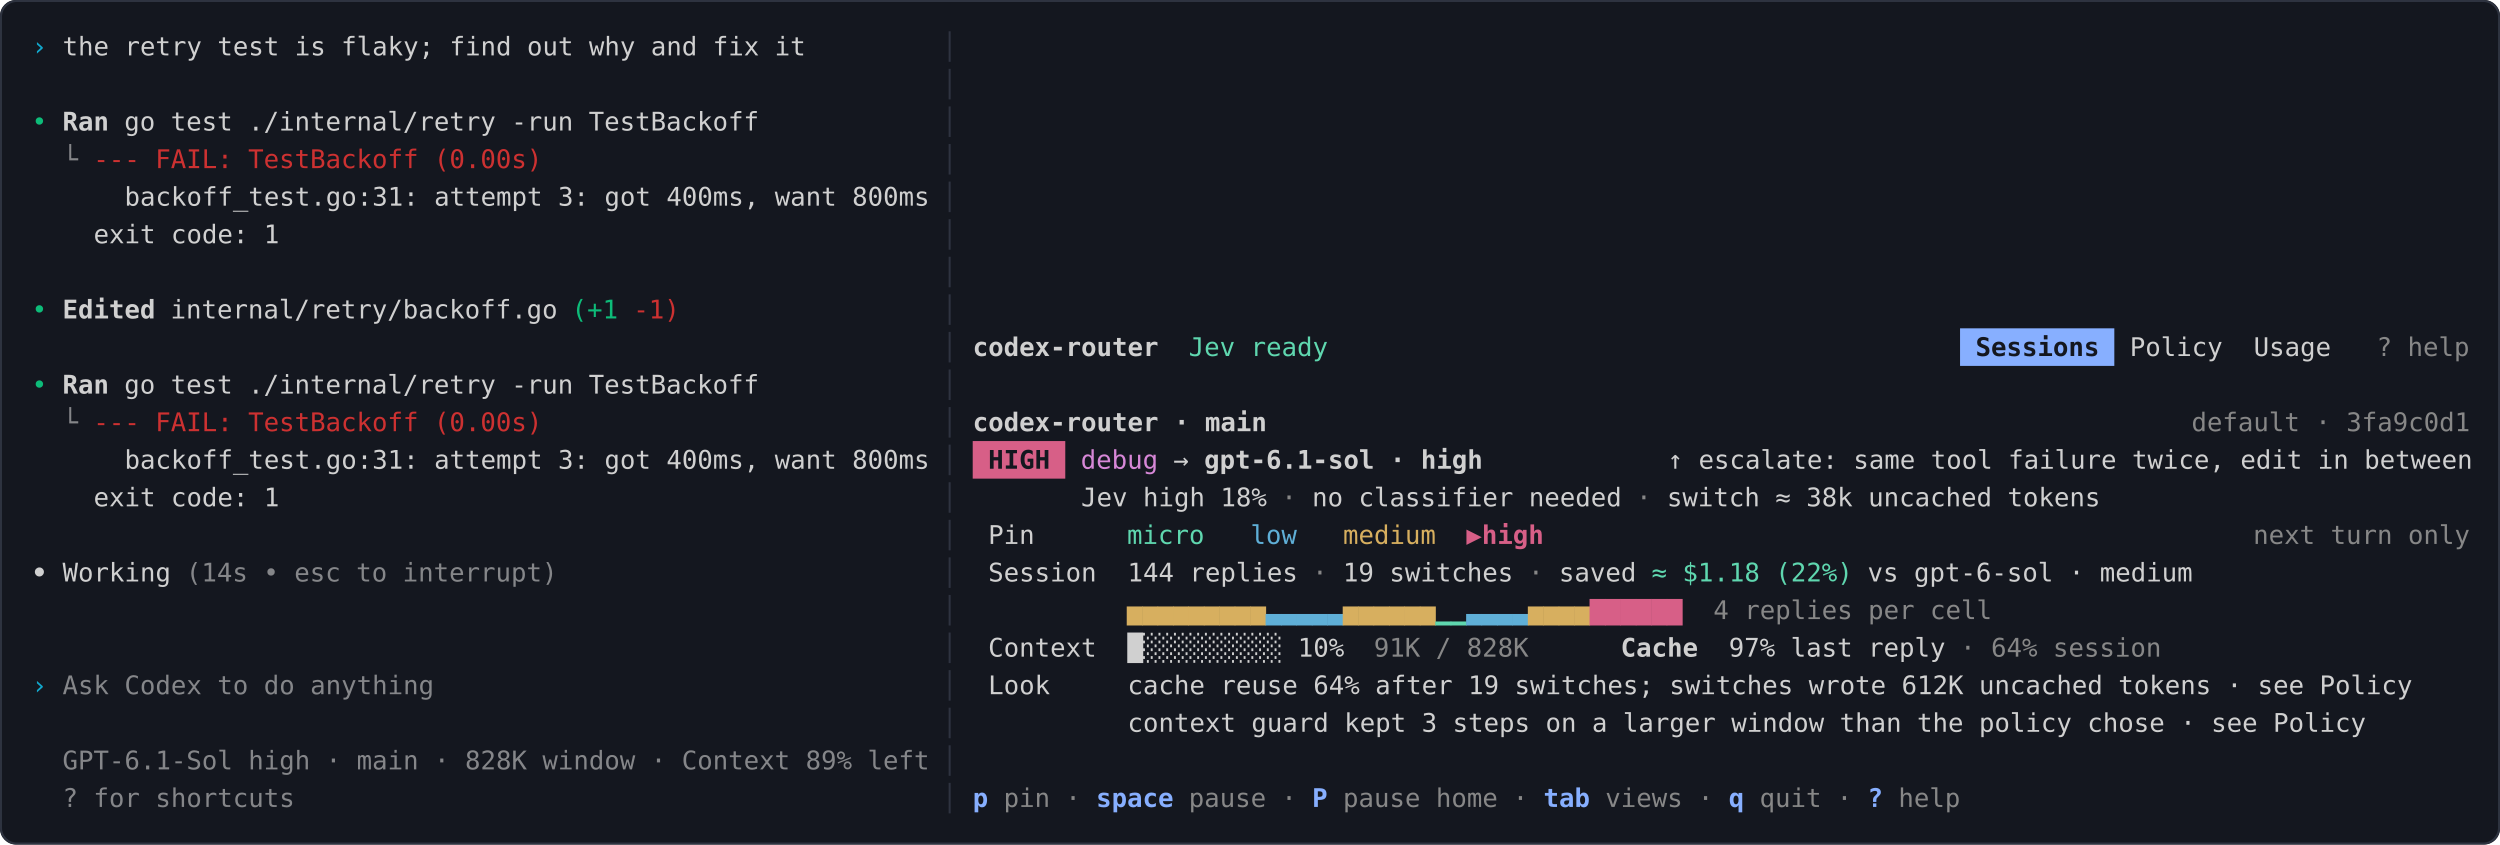
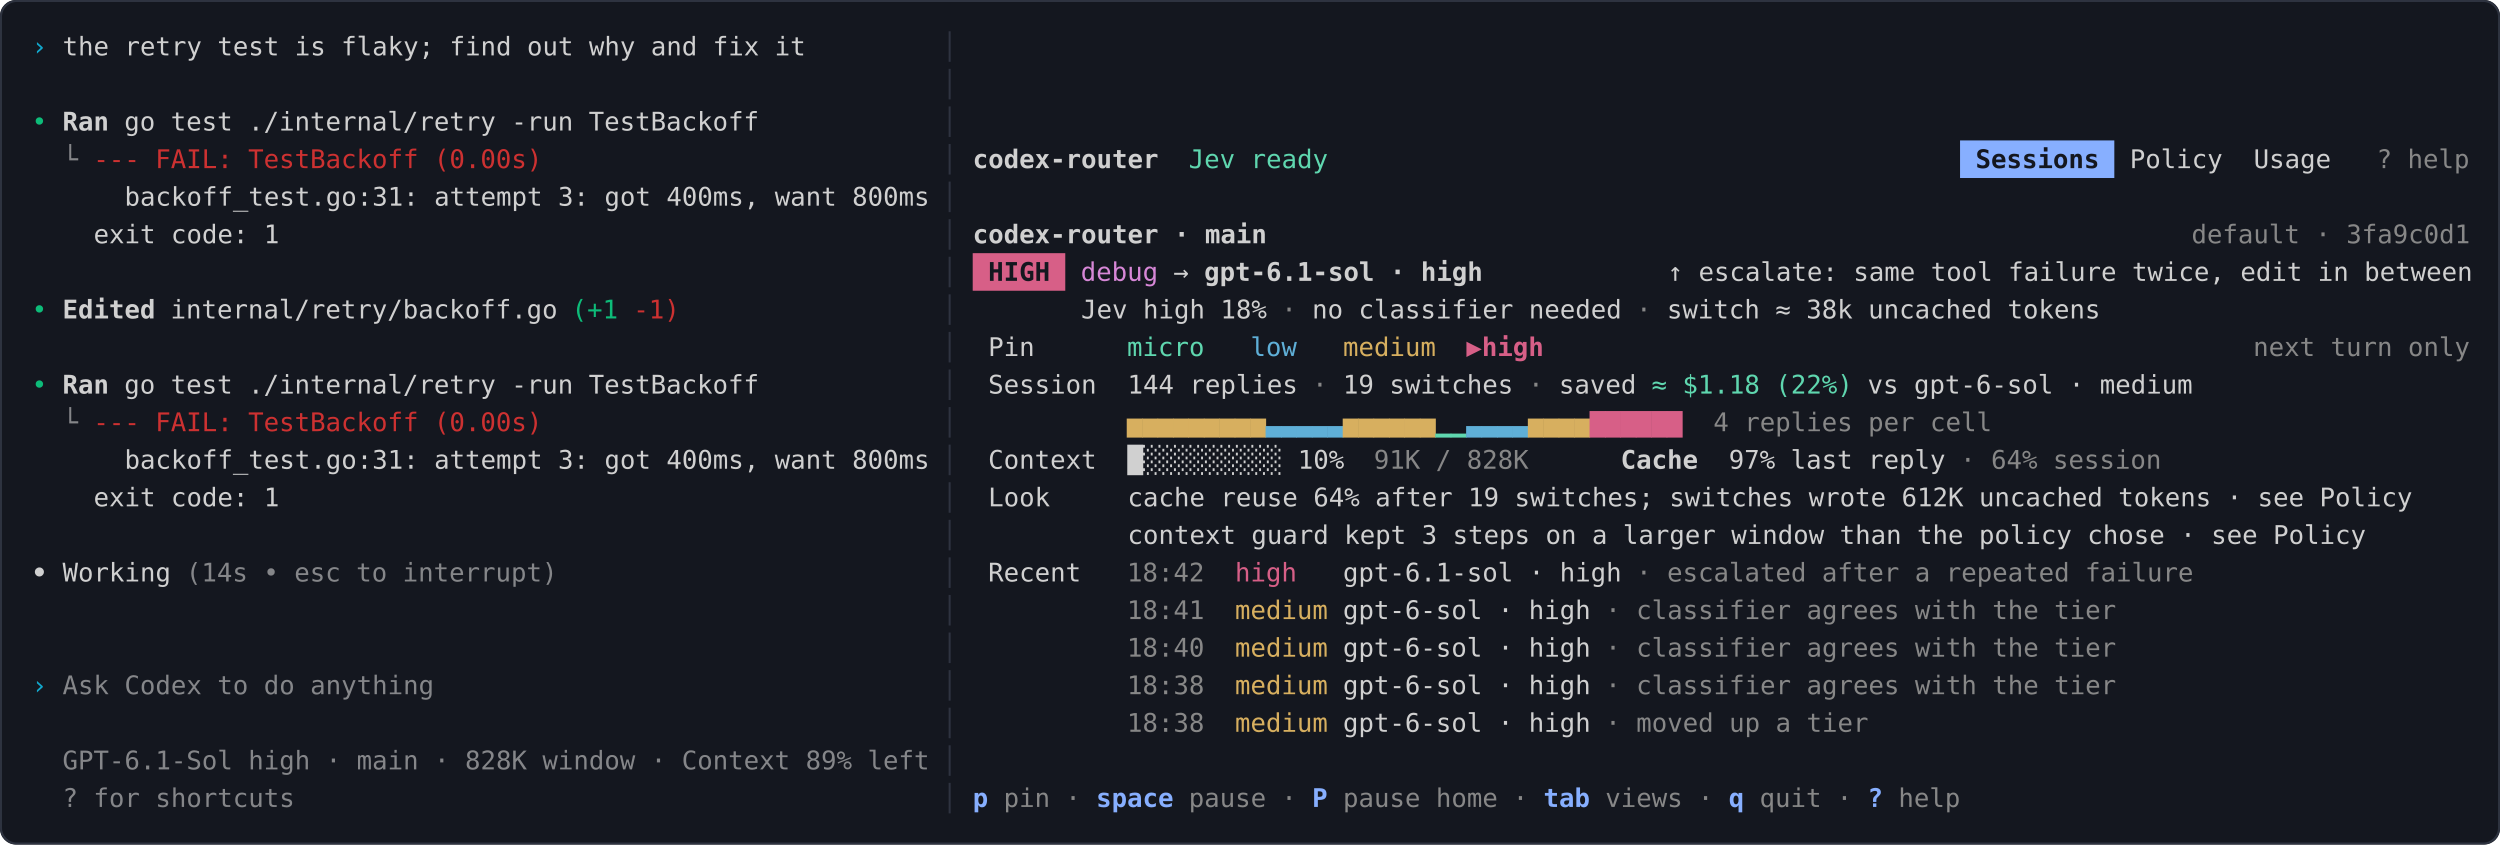
<svg xmlns="http://www.w3.org/2000/svg" viewBox="0 0 1264 427" width="1264" height="427" role="img" aria-labelledby="title desc">
  <style>text { font-family: ui-monospace, SFMono-Regular, Menlo, Consolas, 'DejaVu Sans Mono', monospace; font-size: 13px; }</style>
  <rect width="1264" height="427" rx="8" fill="#14171f" />
  <rect x="0.5" y="0.5" width="1263" height="426" rx="8" fill="none" stroke="#2e3340" />
  <text x="16.0" y="28.0" fill="#11a8cd" xml:space="preserve">›</text>
  <text x="23.8" y="28.0" fill="#d0d0d0" xml:space="preserve"> the retry test is flaky; find out why and fix it</text>
  <text x="468.4" y="28.0" fill="#2e3340" xml:space="preserve"> │ </text>
  <text x="468.4" y="47.0" fill="#2e3340" xml:space="preserve"> │ </text>
  <text x="16.0" y="66.0" fill="#0dbc79" xml:space="preserve">•</text>
  <text x="31.6" y="66.0" fill="#d0d0d0" font-weight="700" xml:space="preserve">Ran</text>
  <text x="55.0" y="66.0" fill="#d0d0d0" xml:space="preserve"> go test ./internal/retry -run TestBackoff</text>
  <text x="468.4" y="66.0" fill="#2e3340" xml:space="preserve"> │ </text>
  <text x="31.6" y="85.0" fill="#d0d0d0" opacity="0.6" xml:space="preserve">└</text>
  <text x="47.2" y="85.0" fill="#cd3131" xml:space="preserve">--- FAIL: TestBackoff (0.00s)</text>
  <text x="468.4" y="85.0" fill="#2e3340" xml:space="preserve"> │ </text>
+   <text x="491.8" y="85.0" fill="#d0d0d0" font-weight="700" xml:space="preserve">codex-router</text>
+   <text x="601.0" y="85.0" fill="#5fd7af" xml:space="preserve">Jev ready</text>
+   <rect x="991.0" y="71.0" width="78.0" height="19" fill="#87afff" />
+   <text x="991.0" y="85.0" fill="#14171f" font-weight="700" xml:space="preserve"> Sessions </text>
+   <text x="1069.0" y="85.0" fill="#d0d0d0" xml:space="preserve"> Policy  Usage   </text>
+   <text x="1201.6" y="85.0" fill="#878787" xml:space="preserve">? help</text>
  <text x="16.0" y="104.0" fill="#d0d0d0" xml:space="preserve">      backoff_test.go:31: attempt 3: got 400ms, want 800ms</text>
  <text x="468.4" y="104.0" fill="#2e3340" xml:space="preserve"> │ </text>
  <text x="16.0" y="123.0" fill="#d0d0d0" xml:space="preserve">    exit code: 1</text>
  <text x="468.4" y="123.0" fill="#2e3340" xml:space="preserve"> │ </text>
+   <text x="491.8" y="123.0" fill="#d0d0d0" font-weight="700" xml:space="preserve">codex-router · main</text>
+   <text x="1108.0" y="123.0" fill="#878787" xml:space="preserve">default · 3fa9c0d1</text>
  <text x="468.4" y="142.0" fill="#2e3340" xml:space="preserve"> │ </text>
+   <rect x="491.8" y="128.0" width="46.8" height="19" fill="#d75f87" />
+   <text x="491.8" y="142.0" fill="#14171f" font-weight="700" xml:space="preserve"> HIGH </text>
+   <text x="546.4" y="142.0" fill="#d787d7" xml:space="preserve">debug</text>
+   <text x="585.4" y="142.0" fill="#d0d0d0" xml:space="preserve"> → </text>
+   <text x="608.8" y="142.0" fill="#d0d0d0" font-weight="700" xml:space="preserve">gpt-6.1-sol · high</text>
+   <text x="749.2" y="142.0" fill="#d0d0d0" xml:space="preserve">            ↑ escalate: same tool failure twice, edit in between</text>
  <text x="16.0" y="161.0" fill="#0dbc79" xml:space="preserve">•</text>
  <text x="31.6" y="161.0" fill="#d0d0d0" font-weight="700" xml:space="preserve">Edited</text>
  <text x="78.4" y="161.0" fill="#d0d0d0" xml:space="preserve"> internal/retry/backoff.go </text>
  <text x="289.0" y="161.0" fill="#0dbc79" xml:space="preserve">(+1</text>
  <text x="320.2" y="161.0" fill="#cd3131" xml:space="preserve">-1)</text>
  <text x="468.4" y="161.0" fill="#2e3340" xml:space="preserve"> │ </text>
+   <text x="491.8" y="161.0" fill="#d0d0d0" xml:space="preserve">       Jev high 18%</text>
+   <text x="640.0" y="161.0" fill="#878787" xml:space="preserve"> · </text>
+   <text x="663.4" y="161.0" fill="#d0d0d0" xml:space="preserve">no classifier needed</text>
+   <text x="819.4" y="161.0" fill="#878787" xml:space="preserve"> · </text>
+   <text x="842.8" y="161.0" fill="#d0d0d0" xml:space="preserve">switch ≈ 38k uncached tokens</text>
  <text x="468.4" y="180.0" fill="#2e3340" xml:space="preserve"> │ </text>
-   <text x="491.8" y="180.0" fill="#d0d0d0" font-weight="700" xml:space="preserve">codex-router</text>
-   <text x="601.0" y="180.0" fill="#5fd7af" xml:space="preserve">Jev ready</text>
-   <rect x="991.0" y="166.0" width="78.0" height="19" fill="#87afff" />
-   <text x="991.0" y="180.0" fill="#14171f" font-weight="700" xml:space="preserve"> Sessions </text>
-   <text x="1069.0" y="180.0" fill="#d0d0d0" xml:space="preserve"> Policy  Usage   </text>
-   <text x="1201.6" y="180.0" fill="#878787" xml:space="preserve">? help</text>
+   <text x="491.8" y="180.0" fill="#d0d0d0" xml:space="preserve"> Pin     </text>
+   <text x="562.0" y="180.0" fill="#5fd7af" xml:space="preserve"> micro  </text>
+   <text x="624.4" y="180.0" fill="#5fafd7" xml:space="preserve"> low  </text>
+   <text x="671.2" y="180.0" fill="#d7af5f" xml:space="preserve"> medium  </text>
+   <text x="741.4" y="180.0" fill="#d75f87" font-weight="700" xml:space="preserve">▶high  </text>
+   <text x="1139.2" y="180.0" fill="#878787" xml:space="preserve">next turn only</text>
  <text x="16.0" y="199.0" fill="#0dbc79" xml:space="preserve">•</text>
  <text x="31.6" y="199.0" fill="#d0d0d0" font-weight="700" xml:space="preserve">Ran</text>
  <text x="55.0" y="199.0" fill="#d0d0d0" xml:space="preserve"> go test ./internal/retry -run TestBackoff</text>
  <text x="468.4" y="199.0" fill="#2e3340" xml:space="preserve"> │ </text>
+   <text x="491.8" y="199.0" fill="#d0d0d0" xml:space="preserve"> Session  144 replies</text>
+   <text x="655.6" y="199.0" fill="#878787" xml:space="preserve"> · </text>
+   <text x="679.0" y="199.0" fill="#d0d0d0" xml:space="preserve">19 switches</text>
+   <text x="764.8" y="199.0" fill="#878787" xml:space="preserve"> · </text>
+   <text x="788.2" y="199.0" fill="#d0d0d0" xml:space="preserve">saved </text>
+   <text x="835.0" y="199.0" fill="#5fd7af" xml:space="preserve">≈ $1.18 (22%)</text>
+   <text x="936.4" y="199.0" fill="#d0d0d0" xml:space="preserve"> vs gpt-6-sol · medium</text>
  <text x="31.6" y="218.0" fill="#d0d0d0" opacity="0.6" xml:space="preserve">└</text>
  <text x="47.2" y="218.0" fill="#cd3131" xml:space="preserve">--- FAIL: TestBackoff (0.00s)</text>
  <text x="468.4" y="218.0" fill="#2e3340" xml:space="preserve"> │ </text>
-   <text x="491.8" y="218.0" fill="#d0d0d0" font-weight="700" xml:space="preserve">codex-router · main</text>
-   <text x="1108.0" y="218.0" fill="#878787" xml:space="preserve">default · 3fa9c0d1</text>
+   <text x="569.8" y="218.0" fill="#d7af5f" xml:space="preserve">▅</text>
+   <text x="577.6" y="218.0" fill="#d7af5f" xml:space="preserve">▅</text>
+   <text x="585.4" y="218.0" fill="#d7af5f" xml:space="preserve">▅</text>
+   <text x="593.2" y="218.0" fill="#d7af5f" xml:space="preserve">▅</text>
+   <text x="601.0" y="218.0" fill="#d7af5f" xml:space="preserve">▅</text>
+   <text x="608.8" y="218.0" fill="#d7af5f" xml:space="preserve">▅</text>
+   <text x="616.6" y="218.0" fill="#d7af5f" xml:space="preserve">▅</text>
+   <text x="624.4" y="218.0" fill="#d7af5f" xml:space="preserve">▅</text>
+   <text x="632.2" y="218.0" fill="#d7af5f" xml:space="preserve">▅</text>
+   <text x="640.0" y="218.0" fill="#5fafd7" xml:space="preserve">▃</text>
+   <text x="647.8" y="218.0" fill="#5fafd7" xml:space="preserve">▃</text>
+   <text x="655.6" y="218.0" fill="#5fafd7" xml:space="preserve">▃</text>
+   <text x="663.4" y="218.0" fill="#5fafd7" xml:space="preserve">▃</text>
+   <text x="671.2" y="218.0" fill="#5fafd7" xml:space="preserve">▃</text>
+   <text x="679.0" y="218.0" fill="#d7af5f" xml:space="preserve">▅</text>
+   <text x="686.8" y="218.0" fill="#d7af5f" xml:space="preserve">▅</text>
+   <text x="694.6" y="218.0" fill="#d7af5f" xml:space="preserve">▅</text>
+   <text x="702.4" y="218.0" fill="#d7af5f" xml:space="preserve">▅</text>
+   <text x="710.2" y="218.0" fill="#d7af5f" xml:space="preserve">▅</text>
+   <text x="718.0" y="218.0" fill="#d7af5f" xml:space="preserve">▅</text>
+   <text x="725.8" y="218.0" fill="#5fd7af" xml:space="preserve">▁</text>
+   <text x="733.6" y="218.0" fill="#5fd7af" xml:space="preserve">▁</text>
+   <text x="741.4" y="218.0" fill="#5fafd7" xml:space="preserve">▃</text>
+   <text x="749.2" y="218.0" fill="#5fafd7" xml:space="preserve">▃</text>
+   <text x="757.0" y="218.0" fill="#5fafd7" xml:space="preserve">▃</text>
+   <text x="764.8" y="218.0" fill="#5fafd7" xml:space="preserve">▃</text>
+   <text x="772.6" y="218.0" fill="#d7af5f" xml:space="preserve">▅</text>
+   <text x="780.4" y="218.0" fill="#d7af5f" xml:space="preserve">▅</text>
+   <text x="788.2" y="218.0" fill="#d7af5f" xml:space="preserve">▅</text>
+   <text x="796.0" y="218.0" fill="#d7af5f" xml:space="preserve">▅</text>
+   <text x="803.8" y="218.0" fill="#d75f87" xml:space="preserve">▇</text>
+   <text x="811.6" y="218.0" fill="#d75f87" xml:space="preserve">▇</text>
+   <text x="819.4" y="218.0" fill="#d75f87" xml:space="preserve">▇</text>
+   <text x="827.2" y="218.0" fill="#d75f87" xml:space="preserve">▇</text>
+   <text x="835.0" y="218.0" fill="#d75f87" xml:space="preserve">▇</text>
+   <text x="842.8" y="218.0" fill="#d75f87" xml:space="preserve">▇</text>
+   <text x="850.6" y="218.0" fill="#878787" xml:space="preserve">  4 replies per cell</text>
  <text x="16.0" y="237.0" fill="#d0d0d0" xml:space="preserve">      backoff_test.go:31: attempt 3: got 400ms, want 800ms</text>
  <text x="468.4" y="237.0" fill="#2e3340" xml:space="preserve"> │ </text>
-   <rect x="491.8" y="223.0" width="46.8" height="19" fill="#d75f87" />
-   <text x="491.8" y="237.0" fill="#14171f" font-weight="700" xml:space="preserve"> HIGH </text>
-   <text x="546.4" y="237.0" fill="#d787d7" xml:space="preserve">debug</text>
-   <text x="585.4" y="237.0" fill="#d0d0d0" xml:space="preserve"> → </text>
-   <text x="608.8" y="237.0" fill="#d0d0d0" font-weight="700" xml:space="preserve">gpt-6.1-sol · high</text>
-   <text x="749.2" y="237.0" fill="#d0d0d0" xml:space="preserve">            ↑ escalate: same tool failure twice, edit in between</text>
+   <text x="491.8" y="237.0" fill="#d0d0d0" xml:space="preserve"> Context  █░░░░░░░░░ 10%  </text>
+   <text x="694.6" y="237.0" fill="#878787" xml:space="preserve">91K / 828K</text>
+   <text x="819.4" y="237.0" fill="#d0d0d0" font-weight="700" xml:space="preserve">Cache</text>
+   <text x="858.4" y="237.0" fill="#d0d0d0" xml:space="preserve">  97% last reply</text>
+   <text x="983.2" y="237.0" fill="#878787" xml:space="preserve"> · 64% session</text>
  <text x="16.0" y="256.0" fill="#d0d0d0" xml:space="preserve">    exit code: 1</text>
  <text x="468.4" y="256.0" fill="#2e3340" xml:space="preserve"> │ </text>
-   <text x="491.8" y="256.0" fill="#d0d0d0" xml:space="preserve">       Jev high 18%</text>
-   <text x="640.0" y="256.0" fill="#878787" xml:space="preserve"> · </text>
-   <text x="663.4" y="256.0" fill="#d0d0d0" xml:space="preserve">no classifier needed</text>
-   <text x="819.4" y="256.0" fill="#878787" xml:space="preserve"> · </text>
-   <text x="842.8" y="256.0" fill="#d0d0d0" xml:space="preserve">switch ≈ 38k uncached tokens</text>
+   <text x="491.8" y="256.0" fill="#d0d0d0" xml:space="preserve"> Look     cache reuse 64% after 19 switches; switches wrote 612K uncached tokens · see Policy</text>
  <text x="468.4" y="275.0" fill="#2e3340" xml:space="preserve"> │ </text>
-   <text x="491.8" y="275.0" fill="#d0d0d0" xml:space="preserve"> Pin     </text>
-   <text x="562.0" y="275.0" fill="#5fd7af" xml:space="preserve"> micro  </text>
-   <text x="624.4" y="275.0" fill="#5fafd7" xml:space="preserve"> low  </text>
-   <text x="671.2" y="275.0" fill="#d7af5f" xml:space="preserve"> medium  </text>
-   <text x="741.4" y="275.0" fill="#d75f87" font-weight="700" xml:space="preserve">▶high  </text>
-   <text x="1139.2" y="275.0" fill="#878787" xml:space="preserve">next turn only</text>
+   <text x="491.8" y="275.0" fill="#d0d0d0" xml:space="preserve">          context guard kept 3 steps on a larger window than the policy chose · see Policy</text>
  <text x="16.0" y="294.0" fill="#d0d0d0" font-weight="700" xml:space="preserve">•</text>
  <text x="23.8" y="294.0" fill="#d0d0d0" xml:space="preserve"> Working </text>
  <text x="94.0" y="294.0" fill="#d0d0d0" opacity="0.6" xml:space="preserve">(14s • esc to interrupt)</text>
  <text x="468.4" y="294.0" fill="#2e3340" xml:space="preserve"> │ </text>
-   <text x="491.8" y="294.0" fill="#d0d0d0" xml:space="preserve"> Session  144 replies</text>
-   <text x="655.6" y="294.0" fill="#878787" xml:space="preserve"> · </text>
-   <text x="679.0" y="294.0" fill="#d0d0d0" xml:space="preserve">19 switches</text>
-   <text x="764.8" y="294.0" fill="#878787" xml:space="preserve"> · </text>
-   <text x="788.2" y="294.0" fill="#d0d0d0" xml:space="preserve">saved </text>
-   <text x="835.0" y="294.0" fill="#5fd7af" xml:space="preserve">≈ $1.18 (22%)</text>
-   <text x="936.4" y="294.0" fill="#d0d0d0" xml:space="preserve"> vs gpt-6-sol · medium</text>
+   <text x="491.8" y="294.0" fill="#d0d0d0" xml:space="preserve"> Recent   </text>
+   <text x="569.8" y="294.0" fill="#878787" xml:space="preserve">18:42  </text>
+   <text x="624.4" y="294.0" fill="#d75f87" xml:space="preserve">high   </text>
+   <text x="679.0" y="294.0" fill="#d0d0d0" xml:space="preserve">gpt-6.1-sol · high</text>
+   <text x="819.4" y="294.0" fill="#878787" xml:space="preserve"> · escalated after a repeated failure</text>
  <text x="468.4" y="313.0" fill="#2e3340" xml:space="preserve"> │ </text>
-   <text x="569.8" y="313.0" fill="#d7af5f" xml:space="preserve">▅</text>
-   <text x="577.6" y="313.0" fill="#d7af5f" xml:space="preserve">▅</text>
-   <text x="585.4" y="313.0" fill="#d7af5f" xml:space="preserve">▅</text>
-   <text x="593.2" y="313.0" fill="#d7af5f" xml:space="preserve">▅</text>
-   <text x="601.0" y="313.0" fill="#d7af5f" xml:space="preserve">▅</text>
-   <text x="608.8" y="313.0" fill="#d7af5f" xml:space="preserve">▅</text>
-   <text x="616.6" y="313.0" fill="#d7af5f" xml:space="preserve">▅</text>
-   <text x="624.4" y="313.0" fill="#d7af5f" xml:space="preserve">▅</text>
-   <text x="632.2" y="313.0" fill="#d7af5f" xml:space="preserve">▅</text>
-   <text x="640.0" y="313.0" fill="#5fafd7" xml:space="preserve">▃</text>
-   <text x="647.8" y="313.0" fill="#5fafd7" xml:space="preserve">▃</text>
-   <text x="655.6" y="313.0" fill="#5fafd7" xml:space="preserve">▃</text>
-   <text x="663.4" y="313.0" fill="#5fafd7" xml:space="preserve">▃</text>
-   <text x="671.2" y="313.0" fill="#5fafd7" xml:space="preserve">▃</text>
-   <text x="679.0" y="313.0" fill="#d7af5f" xml:space="preserve">▅</text>
-   <text x="686.8" y="313.0" fill="#d7af5f" xml:space="preserve">▅</text>
-   <text x="694.6" y="313.0" fill="#d7af5f" xml:space="preserve">▅</text>
-   <text x="702.4" y="313.0" fill="#d7af5f" xml:space="preserve">▅</text>
-   <text x="710.2" y="313.0" fill="#d7af5f" xml:space="preserve">▅</text>
-   <text x="718.0" y="313.0" fill="#d7af5f" xml:space="preserve">▅</text>
-   <text x="725.8" y="313.0" fill="#5fd7af" xml:space="preserve">▁</text>
-   <text x="733.6" y="313.0" fill="#5fd7af" xml:space="preserve">▁</text>
-   <text x="741.4" y="313.0" fill="#5fafd7" xml:space="preserve">▃</text>
-   <text x="749.2" y="313.0" fill="#5fafd7" xml:space="preserve">▃</text>
-   <text x="757.0" y="313.0" fill="#5fafd7" xml:space="preserve">▃</text>
-   <text x="764.8" y="313.0" fill="#5fafd7" xml:space="preserve">▃</text>
-   <text x="772.6" y="313.0" fill="#d7af5f" xml:space="preserve">▅</text>
-   <text x="780.4" y="313.0" fill="#d7af5f" xml:space="preserve">▅</text>
-   <text x="788.2" y="313.0" fill="#d7af5f" xml:space="preserve">▅</text>
-   <text x="796.0" y="313.0" fill="#d7af5f" xml:space="preserve">▅</text>
-   <text x="803.8" y="313.0" fill="#d75f87" xml:space="preserve">▇</text>
-   <text x="811.6" y="313.0" fill="#d75f87" xml:space="preserve">▇</text>
-   <text x="819.4" y="313.0" fill="#d75f87" xml:space="preserve">▇</text>
-   <text x="827.2" y="313.0" fill="#d75f87" xml:space="preserve">▇</text>
-   <text x="835.0" y="313.0" fill="#d75f87" xml:space="preserve">▇</text>
-   <text x="842.8" y="313.0" fill="#d75f87" xml:space="preserve">▇</text>
-   <text x="850.6" y="313.0" fill="#878787" xml:space="preserve">  4 replies per cell</text>
+   <text x="569.8" y="313.0" fill="#878787" xml:space="preserve">18:41  </text>
+   <text x="624.4" y="313.0" fill="#d7af5f" xml:space="preserve">medium </text>
+   <text x="679.0" y="313.0" fill="#d0d0d0" xml:space="preserve">gpt-6-sol · high</text>
+   <text x="803.8" y="313.0" fill="#878787" xml:space="preserve"> · classifier agrees with the tier</text>
  <text x="468.4" y="332.0" fill="#2e3340" xml:space="preserve"> │ </text>
-   <text x="491.8" y="332.0" fill="#d0d0d0" xml:space="preserve"> Context  █░░░░░░░░░ 10%  </text>
-   <text x="694.6" y="332.0" fill="#878787" xml:space="preserve">91K / 828K</text>
-   <text x="819.4" y="332.0" fill="#d0d0d0" font-weight="700" xml:space="preserve">Cache</text>
-   <text x="858.4" y="332.0" fill="#d0d0d0" xml:space="preserve">  97% last reply</text>
-   <text x="983.2" y="332.0" fill="#878787" xml:space="preserve"> · 64% session</text>
+   <text x="569.8" y="332.0" fill="#878787" xml:space="preserve">18:40  </text>
+   <text x="624.4" y="332.0" fill="#d7af5f" xml:space="preserve">medium </text>
+   <text x="679.0" y="332.0" fill="#d0d0d0" xml:space="preserve">gpt-6-sol · high</text>
+   <text x="803.8" y="332.0" fill="#878787" xml:space="preserve"> · classifier agrees with the tier</text>
  <text x="16.0" y="351.0" fill="#11a8cd" xml:space="preserve">›</text>
  <text x="31.6" y="351.0" fill="#d0d0d0" opacity="0.6" xml:space="preserve">Ask Codex to do anything</text>
  <text x="468.4" y="351.0" fill="#2e3340" xml:space="preserve"> │ </text>
-   <text x="491.8" y="351.0" fill="#d0d0d0" xml:space="preserve"> Look     cache reuse 64% after 19 switches; switches wrote 612K uncached tokens · see Policy</text>
+   <text x="569.8" y="351.0" fill="#878787" xml:space="preserve">18:38  </text>
+   <text x="624.4" y="351.0" fill="#d7af5f" xml:space="preserve">medium </text>
+   <text x="679.0" y="351.0" fill="#d0d0d0" xml:space="preserve">gpt-6-sol · high</text>
+   <text x="803.8" y="351.0" fill="#878787" xml:space="preserve"> · classifier agrees with the tier</text>
  <text x="468.4" y="370.0" fill="#2e3340" xml:space="preserve"> │ </text>
-   <text x="491.8" y="370.0" fill="#d0d0d0" xml:space="preserve">          context guard kept 3 steps on a larger window than the policy chose · see Policy</text>
+   <text x="569.8" y="370.0" fill="#878787" xml:space="preserve">18:38  </text>
+   <text x="624.4" y="370.0" fill="#d7af5f" xml:space="preserve">medium </text>
+   <text x="679.0" y="370.0" fill="#d0d0d0" xml:space="preserve">gpt-6-sol · high</text>
+   <text x="803.8" y="370.0" fill="#878787" xml:space="preserve"> · moved up a tier</text>
  <text x="31.6" y="389.0" fill="#d0d0d0" opacity="0.6" xml:space="preserve">GPT-6.1-Sol high · main · 828K window · Context 89% left</text>
  <text x="468.4" y="389.0" fill="#2e3340" xml:space="preserve"> │ </text>
  <text x="31.6" y="408.0" fill="#d0d0d0" opacity="0.6" xml:space="preserve">? for shortcuts</text>
  <text x="468.4" y="408.0" fill="#2e3340" xml:space="preserve"> │ </text>
  <text x="491.8" y="408.0" fill="#87afff" font-weight="700" xml:space="preserve">p</text>
  <text x="499.6" y="408.0" fill="#878787" xml:space="preserve"> pin</text>
  <text x="530.8" y="408.0" fill="#878787" xml:space="preserve"> · </text>
  <text x="554.2" y="408.0" fill="#87afff" font-weight="700" xml:space="preserve">space</text>
  <text x="593.2" y="408.0" fill="#878787" xml:space="preserve"> pause</text>
  <text x="640.0" y="408.0" fill="#878787" xml:space="preserve"> · </text>
  <text x="663.4" y="408.0" fill="#87afff" font-weight="700" xml:space="preserve">P</text>
  <text x="671.2" y="408.0" fill="#878787" xml:space="preserve"> pause home</text>
  <text x="757.0" y="408.0" fill="#878787" xml:space="preserve"> · </text>
  <text x="780.4" y="408.0" fill="#87afff" font-weight="700" xml:space="preserve">tab</text>
  <text x="803.8" y="408.0" fill="#878787" xml:space="preserve"> views</text>
  <text x="850.6" y="408.0" fill="#878787" xml:space="preserve"> · </text>
  <text x="874.0" y="408.0" fill="#87afff" font-weight="700" xml:space="preserve">q</text>
  <text x="881.8" y="408.0" fill="#878787" xml:space="preserve"> quit</text>
  <text x="920.8" y="408.0" fill="#878787" xml:space="preserve"> · </text>
  <text x="944.2" y="408.0" fill="#87afff" font-weight="700" xml:space="preserve">?</text>
  <text x="952.0" y="408.0" fill="#878787" xml:space="preserve"> help</text>
</svg>
